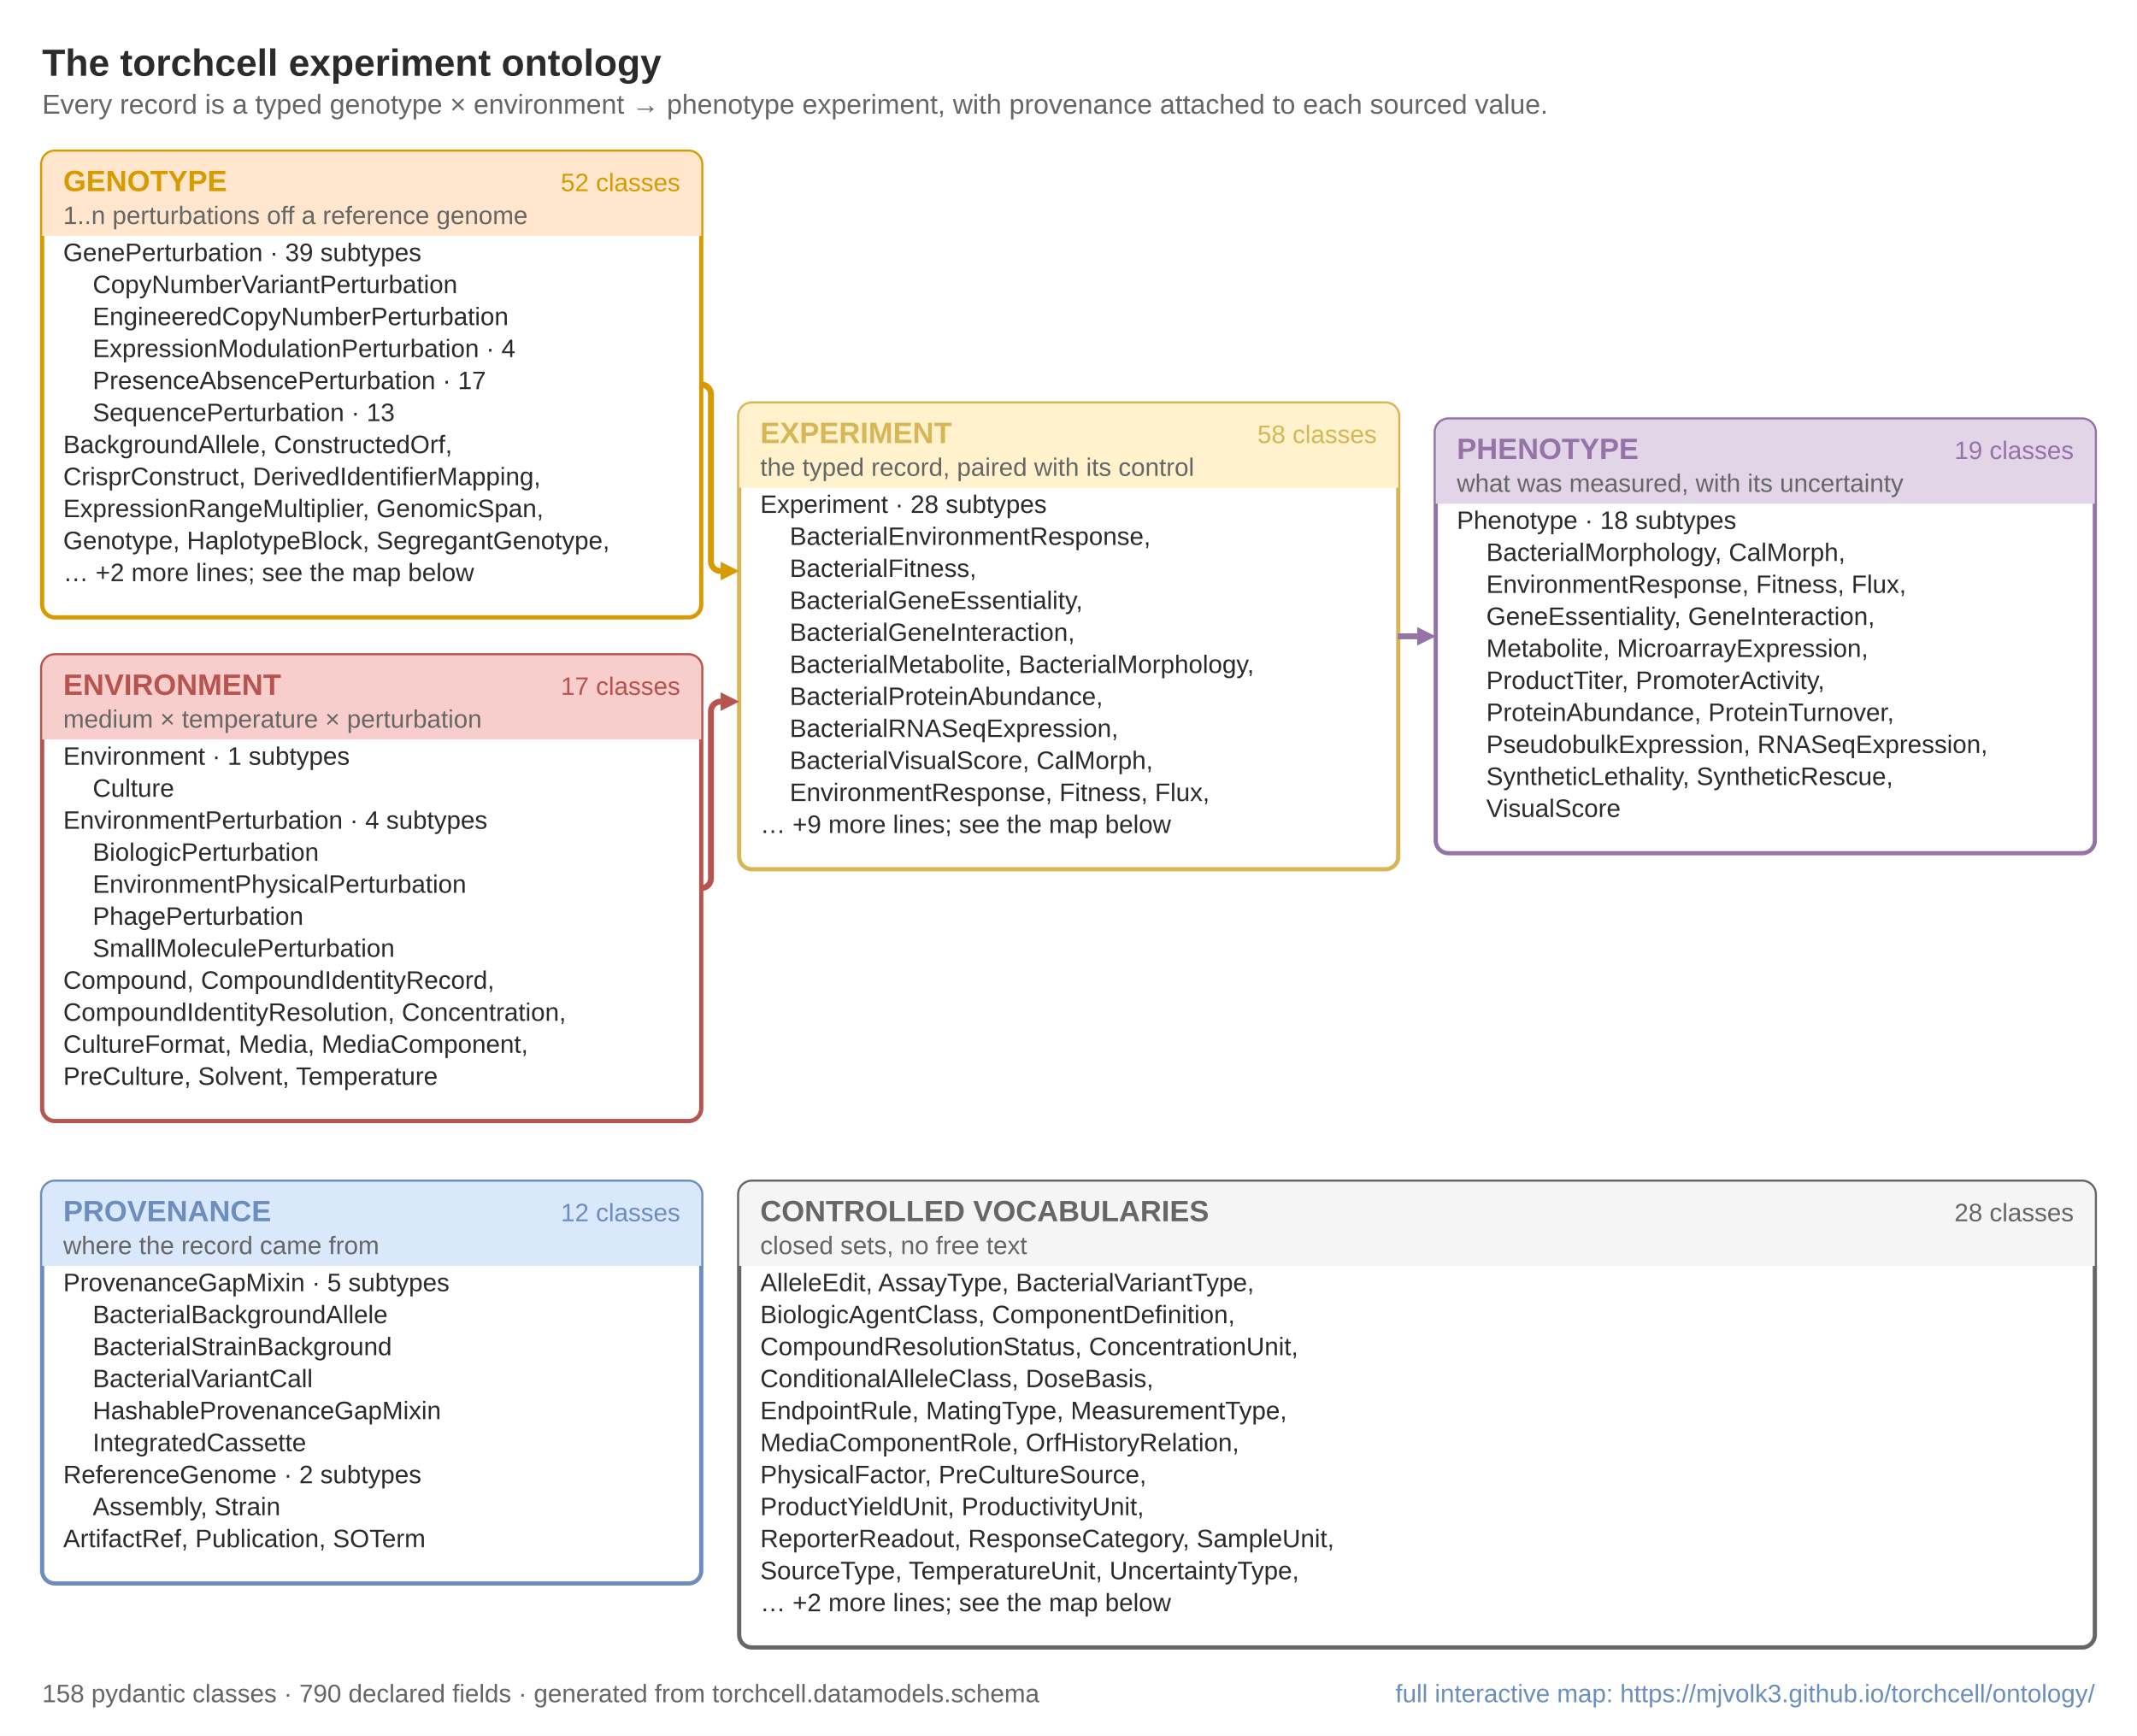
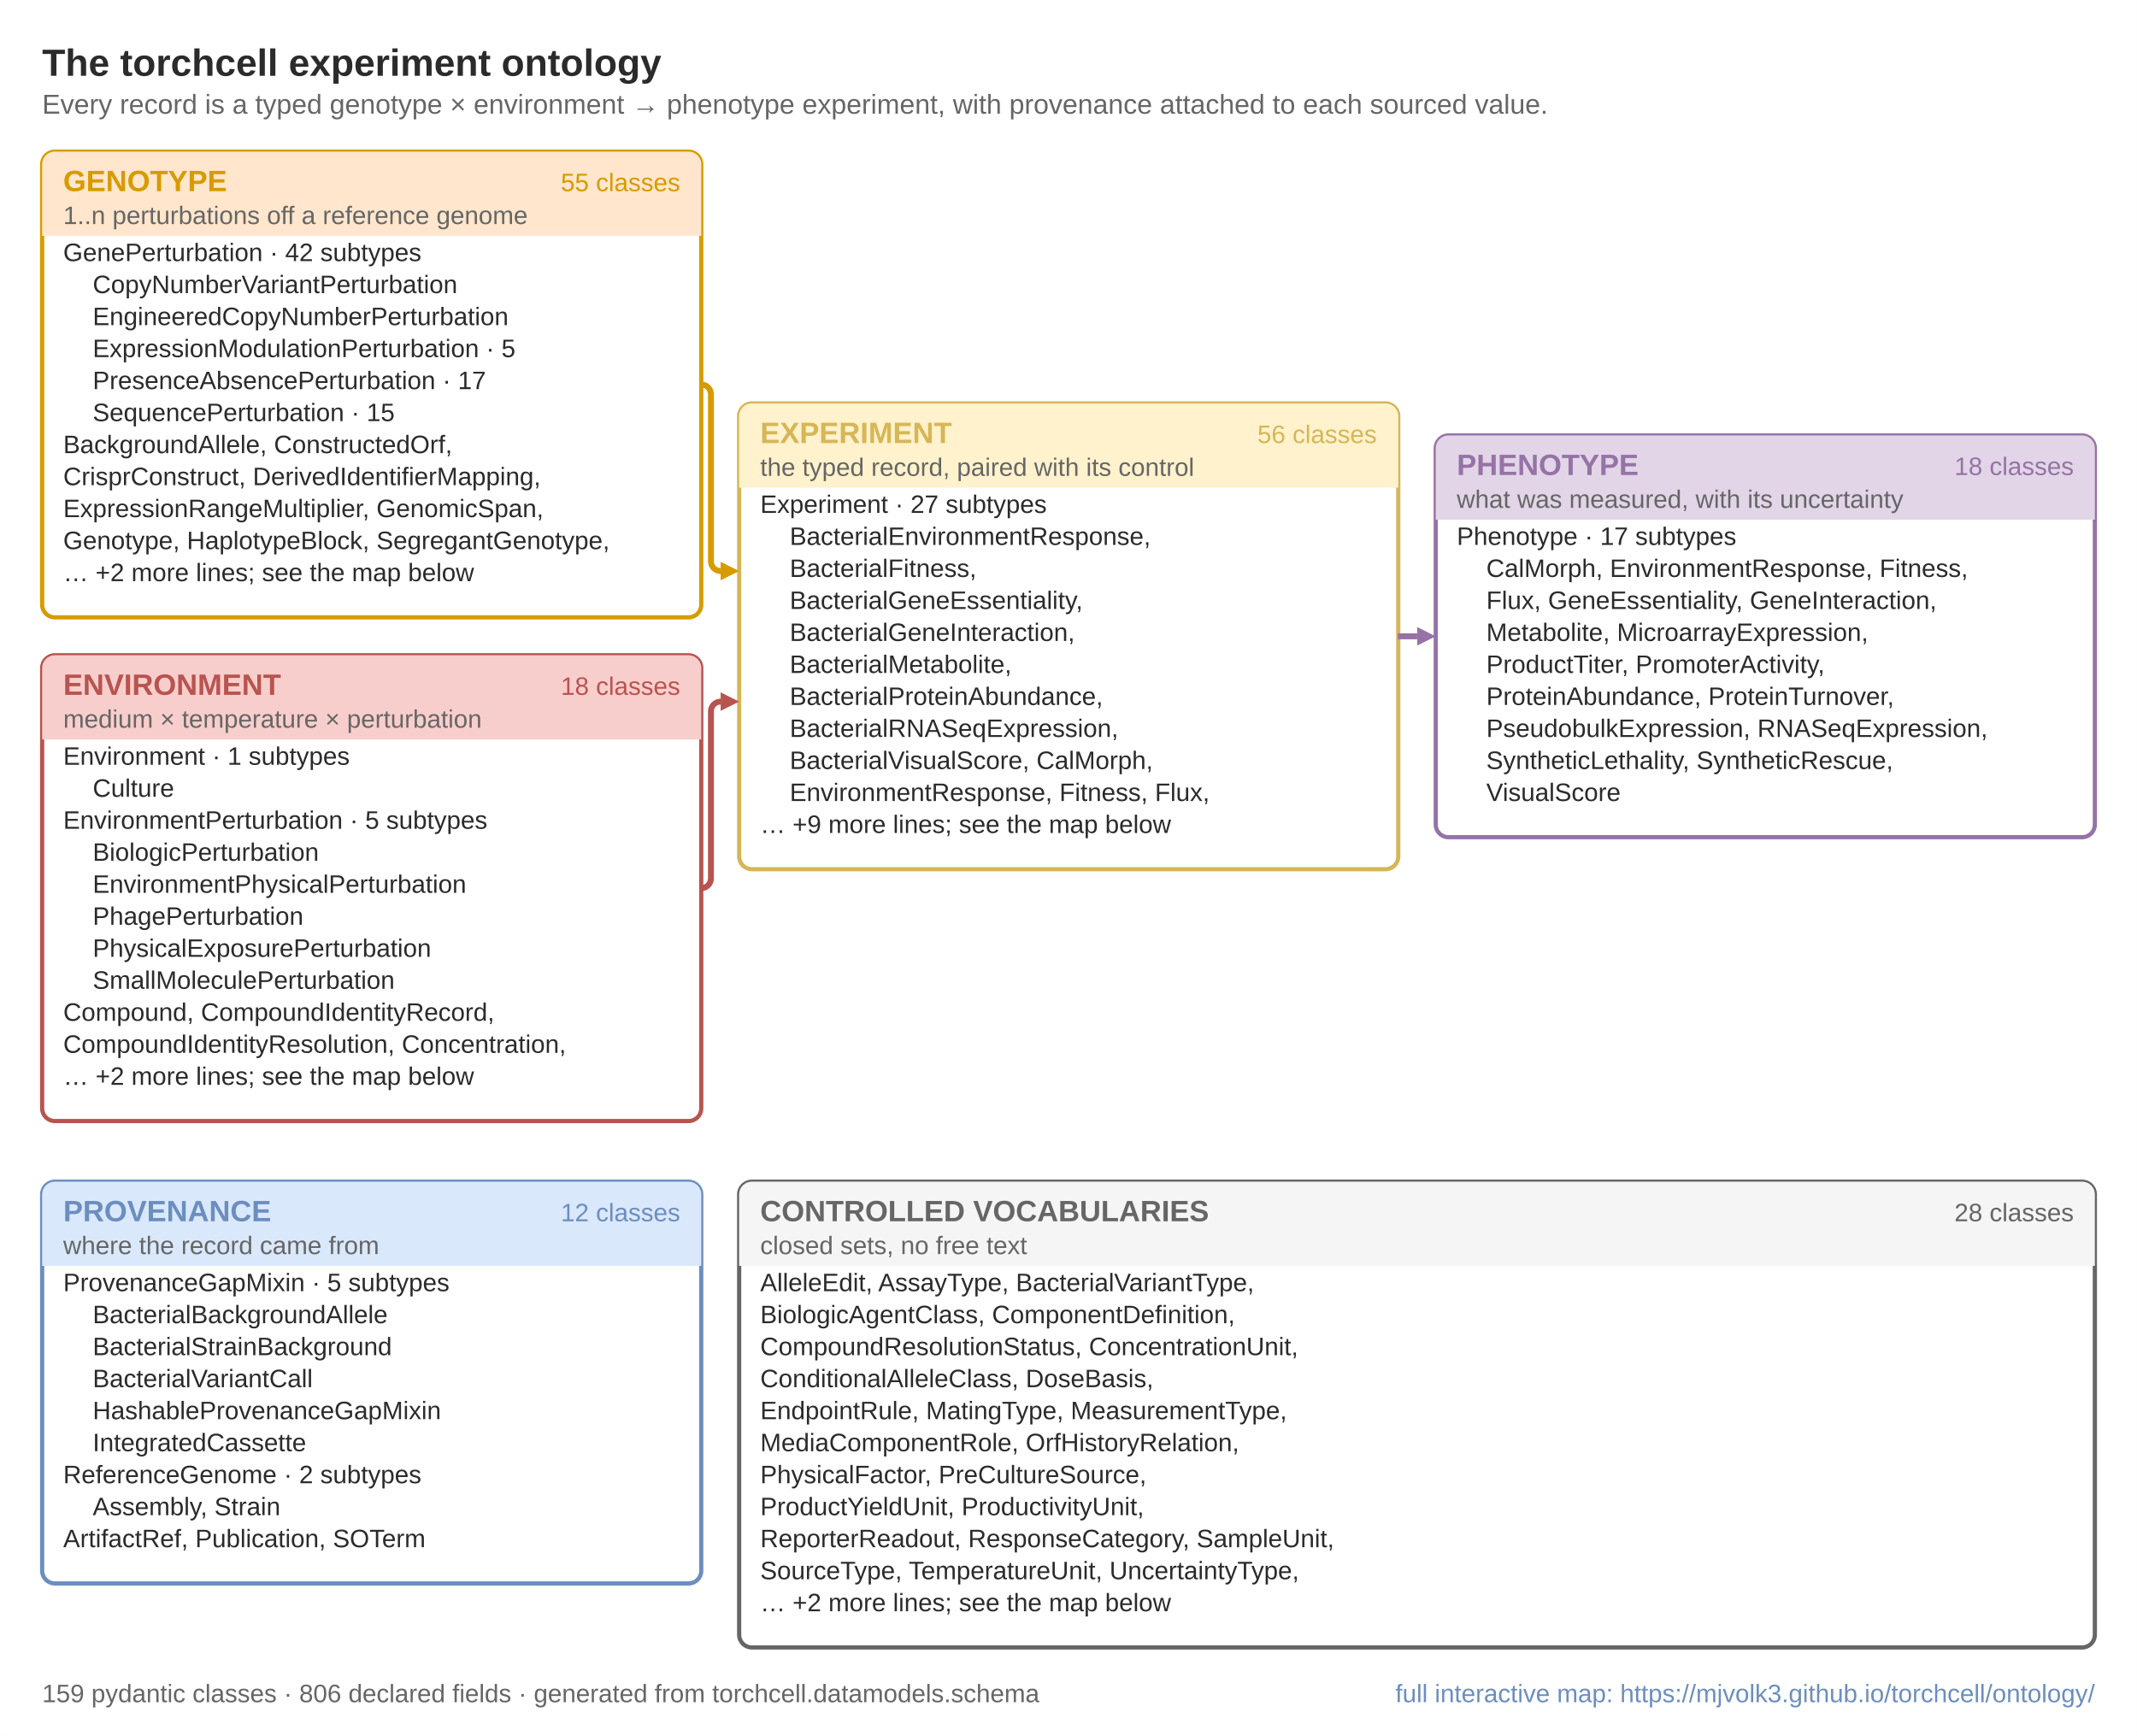
<svg xmlns="http://www.w3.org/2000/svg" width="179.00mm" height="145.41mm" viewBox="0 0 507.4 412.2" font-family="Arial, Helvetica, sans-serif">
  <style>text{font-family:Arial,Helvetica,sans-serif}</style>
  <rect width="100%" height="100%" fill="#FFFFFF" />
  <text x="10.0" y="18.0" font-size="9" font-weight="700" fill="#2B2B2B">The torchcell experiment ontology</text>
  <text x="10.0" y="27.0" font-size="6.5" fill="#666666">Every record is a typed genotype × environment → phenotype experiment, with provenance attached to each sourced value.</text>
  <rect x="10.0" y="36.0" width="156.5" height="110.6" rx="3" fill="#FFFFFF" stroke="#D79B00" stroke-width="1" />
  <path d="M10.0 39.0 a3 3 0 0 1 3 -3 h150.5 a3 3 0 0 1 3 3 v17.0 h-156.5 Z" fill="#FFE6CC" />
  <text x="15.0" y="45.4" font-size="7" font-weight="700" fill="#D79B00">GENOTYPE</text>
-   <text x="161.5" y="45.4" font-size="6" text-anchor="end" fill="#D79B00">52 classes</text>
+   <text x="161.5" y="45.4" font-size="6" text-anchor="end" fill="#D79B00">55 classes</text>
  <text x="15.0" y="53.2" font-size="6" fill="#666666">1..n perturbations off a reference genome</text>
-   <text x="15.0" y="62.0" font-size="6" fill="#2B2B2B">GenePerturbation  ·  39 subtypes</text>
+   <text x="15.0" y="62.0" font-size="6" fill="#2B2B2B">GenePerturbation  ·  42 subtypes</text>
  <text x="22.0" y="69.6" font-size="6" fill="#2B2B2B">CopyNumberVariantPerturbation</text>
  <text x="22.0" y="77.2" font-size="6" fill="#2B2B2B">EngineeredCopyNumberPerturbation</text>
-   <text x="22.0" y="84.8" font-size="6" fill="#2B2B2B">ExpressionModulationPerturbation  ·  4</text>
+   <text x="22.0" y="84.8" font-size="6" fill="#2B2B2B">ExpressionModulationPerturbation  ·  5</text>
  <text x="22.0" y="92.4" font-size="6" fill="#2B2B2B">PresenceAbsencePerturbation  ·  17</text>
-   <text x="22.0" y="100.0" font-size="6" fill="#2B2B2B">SequencePerturbation  ·  13</text>
+   <text x="22.0" y="100.0" font-size="6" fill="#2B2B2B">SequencePerturbation  ·  15</text>
  <text x="15.0" y="107.6" font-size="6" fill="#2B2B2B">BackgroundAllele, ConstructedOrf,</text>
  <text x="15.0" y="115.2" font-size="6" fill="#2B2B2B">CrisprConstruct, DerivedIdentifierMapping,</text>
  <text x="15.0" y="122.8" font-size="6" fill="#2B2B2B">ExpressionRangeMultiplier, GenomicSpan,</text>
  <text x="15.0" y="130.4" font-size="6" fill="#2B2B2B">Genotype, HaplotypeBlock, SegregantGenotype,</text>
  <text x="15.0" y="138.0" font-size="6" fill="#2B2B2B">…  +2 more lines; see the map below</text>
  <rect x="10.0" y="155.6" width="156.5" height="110.6" rx="3" fill="#FFFFFF" stroke="#B85450" stroke-width="1" />
  <path d="M10.0 158.6 a3 3 0 0 1 3 -3 h150.5 a3 3 0 0 1 3 3 v17.0 h-156.5 Z" fill="#F8CECC" />
  <text x="15.0" y="165.0" font-size="7" font-weight="700" fill="#B85450">ENVIRONMENT</text>
-   <text x="161.5" y="165.0" font-size="6" text-anchor="end" fill="#B85450">17 classes</text>
+   <text x="161.5" y="165.0" font-size="6" text-anchor="end" fill="#B85450">18 classes</text>
  <text x="15.0" y="172.8" font-size="6" fill="#666666">medium × temperature × perturbation</text>
  <text x="15.0" y="181.6" font-size="6" fill="#2B2B2B">Environment  ·  1 subtypes</text>
  <text x="22.0" y="189.2" font-size="6" fill="#2B2B2B">Culture</text>
-   <text x="15.0" y="196.8" font-size="6" fill="#2B2B2B">EnvironmentPerturbation  ·  4 subtypes</text>
+   <text x="15.0" y="196.8" font-size="6" fill="#2B2B2B">EnvironmentPerturbation  ·  5 subtypes</text>
  <text x="22.0" y="204.4" font-size="6" fill="#2B2B2B">BiologicPerturbation</text>
  <text x="22.0" y="212.0" font-size="6" fill="#2B2B2B">EnvironmentPhysicalPerturbation</text>
  <text x="22.0" y="219.6" font-size="6" fill="#2B2B2B">PhagePerturbation</text>
-   <text x="22.0" y="227.2" font-size="6" fill="#2B2B2B">SmallMoleculePerturbation</text>
-   <text x="15.0" y="234.8" font-size="6" fill="#2B2B2B">Compound, CompoundIdentityRecord,</text>
-   <text x="15.0" y="242.4" font-size="6" fill="#2B2B2B">CompoundIdentityResolution, Concentration,</text>
-   <text x="15.0" y="250.0" font-size="6" fill="#2B2B2B">CultureFormat, Media, MediaComponent,</text>
-   <text x="15.0" y="257.6" font-size="6" fill="#2B2B2B">PreCulture, Solvent, Temperature</text>
+   <text x="22.0" y="227.2" font-size="6" fill="#2B2B2B">PhysicalExposurePerturbation</text>
+   <text x="22.0" y="234.8" font-size="6" fill="#2B2B2B">SmallMoleculePerturbation</text>
+   <text x="15.0" y="242.4" font-size="6" fill="#2B2B2B">Compound, CompoundIdentityRecord,</text>
+   <text x="15.0" y="250.0" font-size="6" fill="#2B2B2B">CompoundIdentityResolution, Concentration,</text>
+   <text x="15.0" y="257.6" font-size="6" fill="#2B2B2B">…  +2 more lines; see the map below</text>
  <rect x="175.5" y="95.8" width="156.5" height="110.6" rx="3" fill="#FFFFFF" stroke="#D6B656" stroke-width="1" />
  <path d="M175.5 98.8 a3 3 0 0 1 3 -3 h150.5 a3 3 0 0 1 3 3 v17.0 h-156.5 Z" fill="#FFF2CC" />
  <text x="180.5" y="105.2" font-size="7" font-weight="700" fill="#D6B656">EXPERIMENT</text>
-   <text x="326.9" y="105.2" font-size="6" text-anchor="end" fill="#D6B656">58 classes</text>
+   <text x="326.9" y="105.2" font-size="6" text-anchor="end" fill="#D6B656">56 classes</text>
  <text x="180.5" y="113.0" font-size="6" fill="#666666">the typed record, paired with its control</text>
-   <text x="180.5" y="121.8" font-size="6" fill="#2B2B2B">Experiment  ·  28 subtypes</text>
+   <text x="180.5" y="121.8" font-size="6" fill="#2B2B2B">Experiment  ·  27 subtypes</text>
  <text x="187.5" y="129.4" font-size="6" fill="#2B2B2B">BacterialEnvironmentResponse,</text>
  <text x="187.5" y="137.0" font-size="6" fill="#2B2B2B">BacterialFitness,</text>
  <text x="187.5" y="144.6" font-size="6" fill="#2B2B2B">BacterialGeneEssentiality,</text>
  <text x="187.5" y="152.2" font-size="6" fill="#2B2B2B">BacterialGeneInteraction,</text>
-   <text x="187.5" y="159.8" font-size="6" fill="#2B2B2B">BacterialMetabolite, BacterialMorphology,</text>
+   <text x="187.5" y="159.8" font-size="6" fill="#2B2B2B">BacterialMetabolite,</text>
  <text x="187.5" y="167.4" font-size="6" fill="#2B2B2B">BacterialProteinAbundance,</text>
  <text x="187.5" y="175.0" font-size="6" fill="#2B2B2B">BacterialRNASeqExpression,</text>
  <text x="187.5" y="182.6" font-size="6" fill="#2B2B2B">BacterialVisualScore, CalMorph,</text>
  <text x="187.5" y="190.2" font-size="6" fill="#2B2B2B">EnvironmentResponse, Fitness, Flux,</text>
  <text x="180.5" y="197.8" font-size="6" fill="#2B2B2B">…  +9 more lines; see the map below</text>
-   <rect x="340.9" y="99.6" width="156.5" height="103.0" rx="3" fill="#FFFFFF" stroke="#9673A6" stroke-width="1" />
-   <path d="M340.9 102.6 a3 3 0 0 1 3 -3 h150.5 a3 3 0 0 1 3 3 v17.0 h-156.5 Z" fill="#E1D5E7" />
-   <text x="345.9" y="109.0" font-size="7" font-weight="700" fill="#9673A6">PHENOTYPE</text>
-   <text x="492.4" y="109.0" font-size="6" text-anchor="end" fill="#9673A6">19 classes</text>
-   <text x="345.9" y="116.8" font-size="6" fill="#666666">what was measured, with its uncertainty</text>
-   <text x="345.9" y="125.6" font-size="6" fill="#2B2B2B">Phenotype  ·  18 subtypes</text>
-   <text x="352.9" y="133.2" font-size="6" fill="#2B2B2B">BacterialMorphology, CalMorph,</text>
-   <text x="352.9" y="140.8" font-size="6" fill="#2B2B2B">EnvironmentResponse, Fitness, Flux,</text>
-   <text x="352.9" y="148.4" font-size="6" fill="#2B2B2B">GeneEssentiality, GeneInteraction,</text>
-   <text x="352.9" y="156.0" font-size="6" fill="#2B2B2B">Metabolite, MicroarrayExpression,</text>
-   <text x="352.9" y="163.6" font-size="6" fill="#2B2B2B">ProductTiter, PromoterActivity,</text>
-   <text x="352.9" y="171.2" font-size="6" fill="#2B2B2B">ProteinAbundance, ProteinTurnover,</text>
-   <text x="352.9" y="178.8" font-size="6" fill="#2B2B2B">PseudobulkExpression, RNASeqExpression,</text>
-   <text x="352.9" y="186.4" font-size="6" fill="#2B2B2B">SyntheticLethality, SyntheticRescue,</text>
-   <text x="352.9" y="194.0" font-size="6" fill="#2B2B2B">VisualScore</text>
+   <rect x="340.9" y="103.4" width="156.5" height="95.4" rx="3" fill="#FFFFFF" stroke="#9673A6" stroke-width="1" />
+   <path d="M340.9 106.4 a3 3 0 0 1 3 -3 h150.5 a3 3 0 0 1 3 3 v17.0 h-156.5 Z" fill="#E1D5E7" />
+   <text x="345.9" y="112.8" font-size="7" font-weight="700" fill="#9673A6">PHENOTYPE</text>
+   <text x="492.4" y="112.8" font-size="6" text-anchor="end" fill="#9673A6">18 classes</text>
+   <text x="345.9" y="120.6" font-size="6" fill="#666666">what was measured, with its uncertainty</text>
+   <text x="345.9" y="129.4" font-size="6" fill="#2B2B2B">Phenotype  ·  17 subtypes</text>
+   <text x="352.9" y="137.0" font-size="6" fill="#2B2B2B">CalMorph, EnvironmentResponse, Fitness,</text>
+   <text x="352.9" y="144.6" font-size="6" fill="#2B2B2B">Flux, GeneEssentiality, GeneInteraction,</text>
+   <text x="352.9" y="152.2" font-size="6" fill="#2B2B2B">Metabolite, MicroarrayExpression,</text>
+   <text x="352.9" y="159.8" font-size="6" fill="#2B2B2B">ProductTiter, PromoterActivity,</text>
+   <text x="352.9" y="167.4" font-size="6" fill="#2B2B2B">ProteinAbundance, ProteinTurnover,</text>
+   <text x="352.9" y="175.0" font-size="6" fill="#2B2B2B">PseudobulkExpression, RNASeqExpression,</text>
+   <text x="352.9" y="182.6" font-size="6" fill="#2B2B2B">SyntheticLethality, SyntheticRescue,</text>
+   <text x="352.9" y="190.2" font-size="6" fill="#2B2B2B">VisualScore</text>
  <rect x="10.0" y="280.6" width="156.5" height="95.4" rx="3" fill="#FFFFFF" stroke="#6C8EBF" stroke-width="1" />
  <path d="M10.0 283.6 a3 3 0 0 1 3 -3 h150.5 a3 3 0 0 1 3 3 v17.0 h-156.5 Z" fill="#DAE8FC" />
  <text x="15.0" y="290.0" font-size="7" font-weight="700" fill="#6C8EBF">PROVENANCE</text>
  <text x="161.5" y="290.0" font-size="6" text-anchor="end" fill="#6C8EBF">12 classes</text>
  <text x="15.0" y="297.8" font-size="6" fill="#666666">where the record came from</text>
  <text x="15.0" y="306.6" font-size="6" fill="#2B2B2B">ProvenanceGapMixin  ·  5 subtypes</text>
  <text x="22.0" y="314.2" font-size="6" fill="#2B2B2B">BacterialBackgroundAllele</text>
  <text x="22.0" y="321.8" font-size="6" fill="#2B2B2B">BacterialStrainBackground</text>
  <text x="22.0" y="329.4" font-size="6" fill="#2B2B2B">BacterialVariantCall</text>
  <text x="22.0" y="337.0" font-size="6" fill="#2B2B2B">HashableProvenanceGapMixin</text>
  <text x="22.0" y="344.6" font-size="6" fill="#2B2B2B">IntegratedCassette</text>
  <text x="15.0" y="352.2" font-size="6" fill="#2B2B2B">ReferenceGenome  ·  2 subtypes</text>
  <text x="22.0" y="359.8" font-size="6" fill="#2B2B2B">Assembly, Strain</text>
  <text x="15.0" y="367.4" font-size="6" fill="#2B2B2B">ArtifactRef, Publication, SOTerm</text>
  <rect x="175.5" y="280.6" width="321.9" height="110.6" rx="3" fill="#FFFFFF" stroke="#666666" stroke-width="1" />
  <path d="M175.5 283.6 a3 3 0 0 1 3 -3 h315.9 a3 3 0 0 1 3 3 v17.0 h-321.9 Z" fill="#F5F5F5" />
  <text x="180.5" y="290.0" font-size="7" font-weight="700" fill="#666666">CONTROLLED VOCABULARIES</text>
  <text x="492.4" y="290.0" font-size="6" text-anchor="end" fill="#666666">28 classes</text>
  <text x="180.5" y="297.8" font-size="6" fill="#666666">closed sets, no free text</text>
  <text x="180.5" y="306.6" font-size="6" fill="#2B2B2B">AlleleEdit, AssayType, BacterialVariantType,</text>
  <text x="180.5" y="314.2" font-size="6" fill="#2B2B2B">BiologicAgentClass, ComponentDefinition,</text>
  <text x="180.5" y="321.8" font-size="6" fill="#2B2B2B">CompoundResolutionStatus, ConcentrationUnit,</text>
  <text x="180.5" y="329.4" font-size="6" fill="#2B2B2B">ConditionalAlleleClass, DoseBasis,</text>
  <text x="180.5" y="337.0" font-size="6" fill="#2B2B2B">EndpointRule, MatingType, MeasurementType,</text>
  <text x="180.5" y="344.6" font-size="6" fill="#2B2B2B">MediaComponentRole, OrfHistoryRelation,</text>
  <text x="180.5" y="352.2" font-size="6" fill="#2B2B2B">PhysicalFactor, PreCultureSource,</text>
  <text x="180.5" y="359.8" font-size="6" fill="#2B2B2B">ProductYieldUnit, ProductivityUnit,</text>
  <text x="180.5" y="367.4" font-size="6" fill="#2B2B2B">ReporterReadout, ResponseCategory, SampleUnit,</text>
  <text x="180.5" y="375.0" font-size="6" fill="#2B2B2B">SourceType, TemperatureUnit, UncertaintyType,</text>
  <text x="180.5" y="382.6" font-size="6" fill="#2B2B2B">…  +2 more lines; see the map below</text>
  <path d="M166.5 91.3 H166.5 A2.3 2.3 0 0 1 168.8 93.6 V133.3 A2.3 2.3 0 0 0 171.1 135.6 H171.1" fill="none" stroke="#D79B00" stroke-width="1.4" stroke-linecap="butt" stroke-linejoin="round" />
  <path d="M175.5 135.6 l-4.4 -2.2 v4.4 Z" fill="#D79B00" />
  <path d="M166.5 210.9 H166.5 A2.3 2.3 0 0 0 168.8 208.6 V168.9 A2.3 2.3 0 0 1 171.1 166.6 H171.1" fill="none" stroke="#B85450" stroke-width="1.4" stroke-linecap="butt" stroke-linejoin="round" />
  <path d="M175.5 166.6 l-4.4 -2.2 v4.4 Z" fill="#B85450" />
  <path d="M331.9 151.1 H336.5" fill="none" stroke="#9673A6" stroke-width="1.4" stroke-linecap="butt" stroke-linejoin="round" />
  <path d="M340.9 151.1 l-4.4 -2.2 v4.4 Z" fill="#9673A6" />
-   <text x="10.0" y="404.2" font-size="6" fill="#666666">158 pydantic classes · 790 declared fields · generated from torchcell.datamodels.schema</text>
+   <text x="10.0" y="404.2" font-size="6" fill="#666666">159 pydantic classes · 806 declared fields · generated from torchcell.datamodels.schema</text>
  <text x="497.4" y="404.2" font-size="6" text-anchor="end" fill="#6C8EBF">full interactive map: https://mjvolk3.github.io/torchcell/ontology/</text>
</svg>
